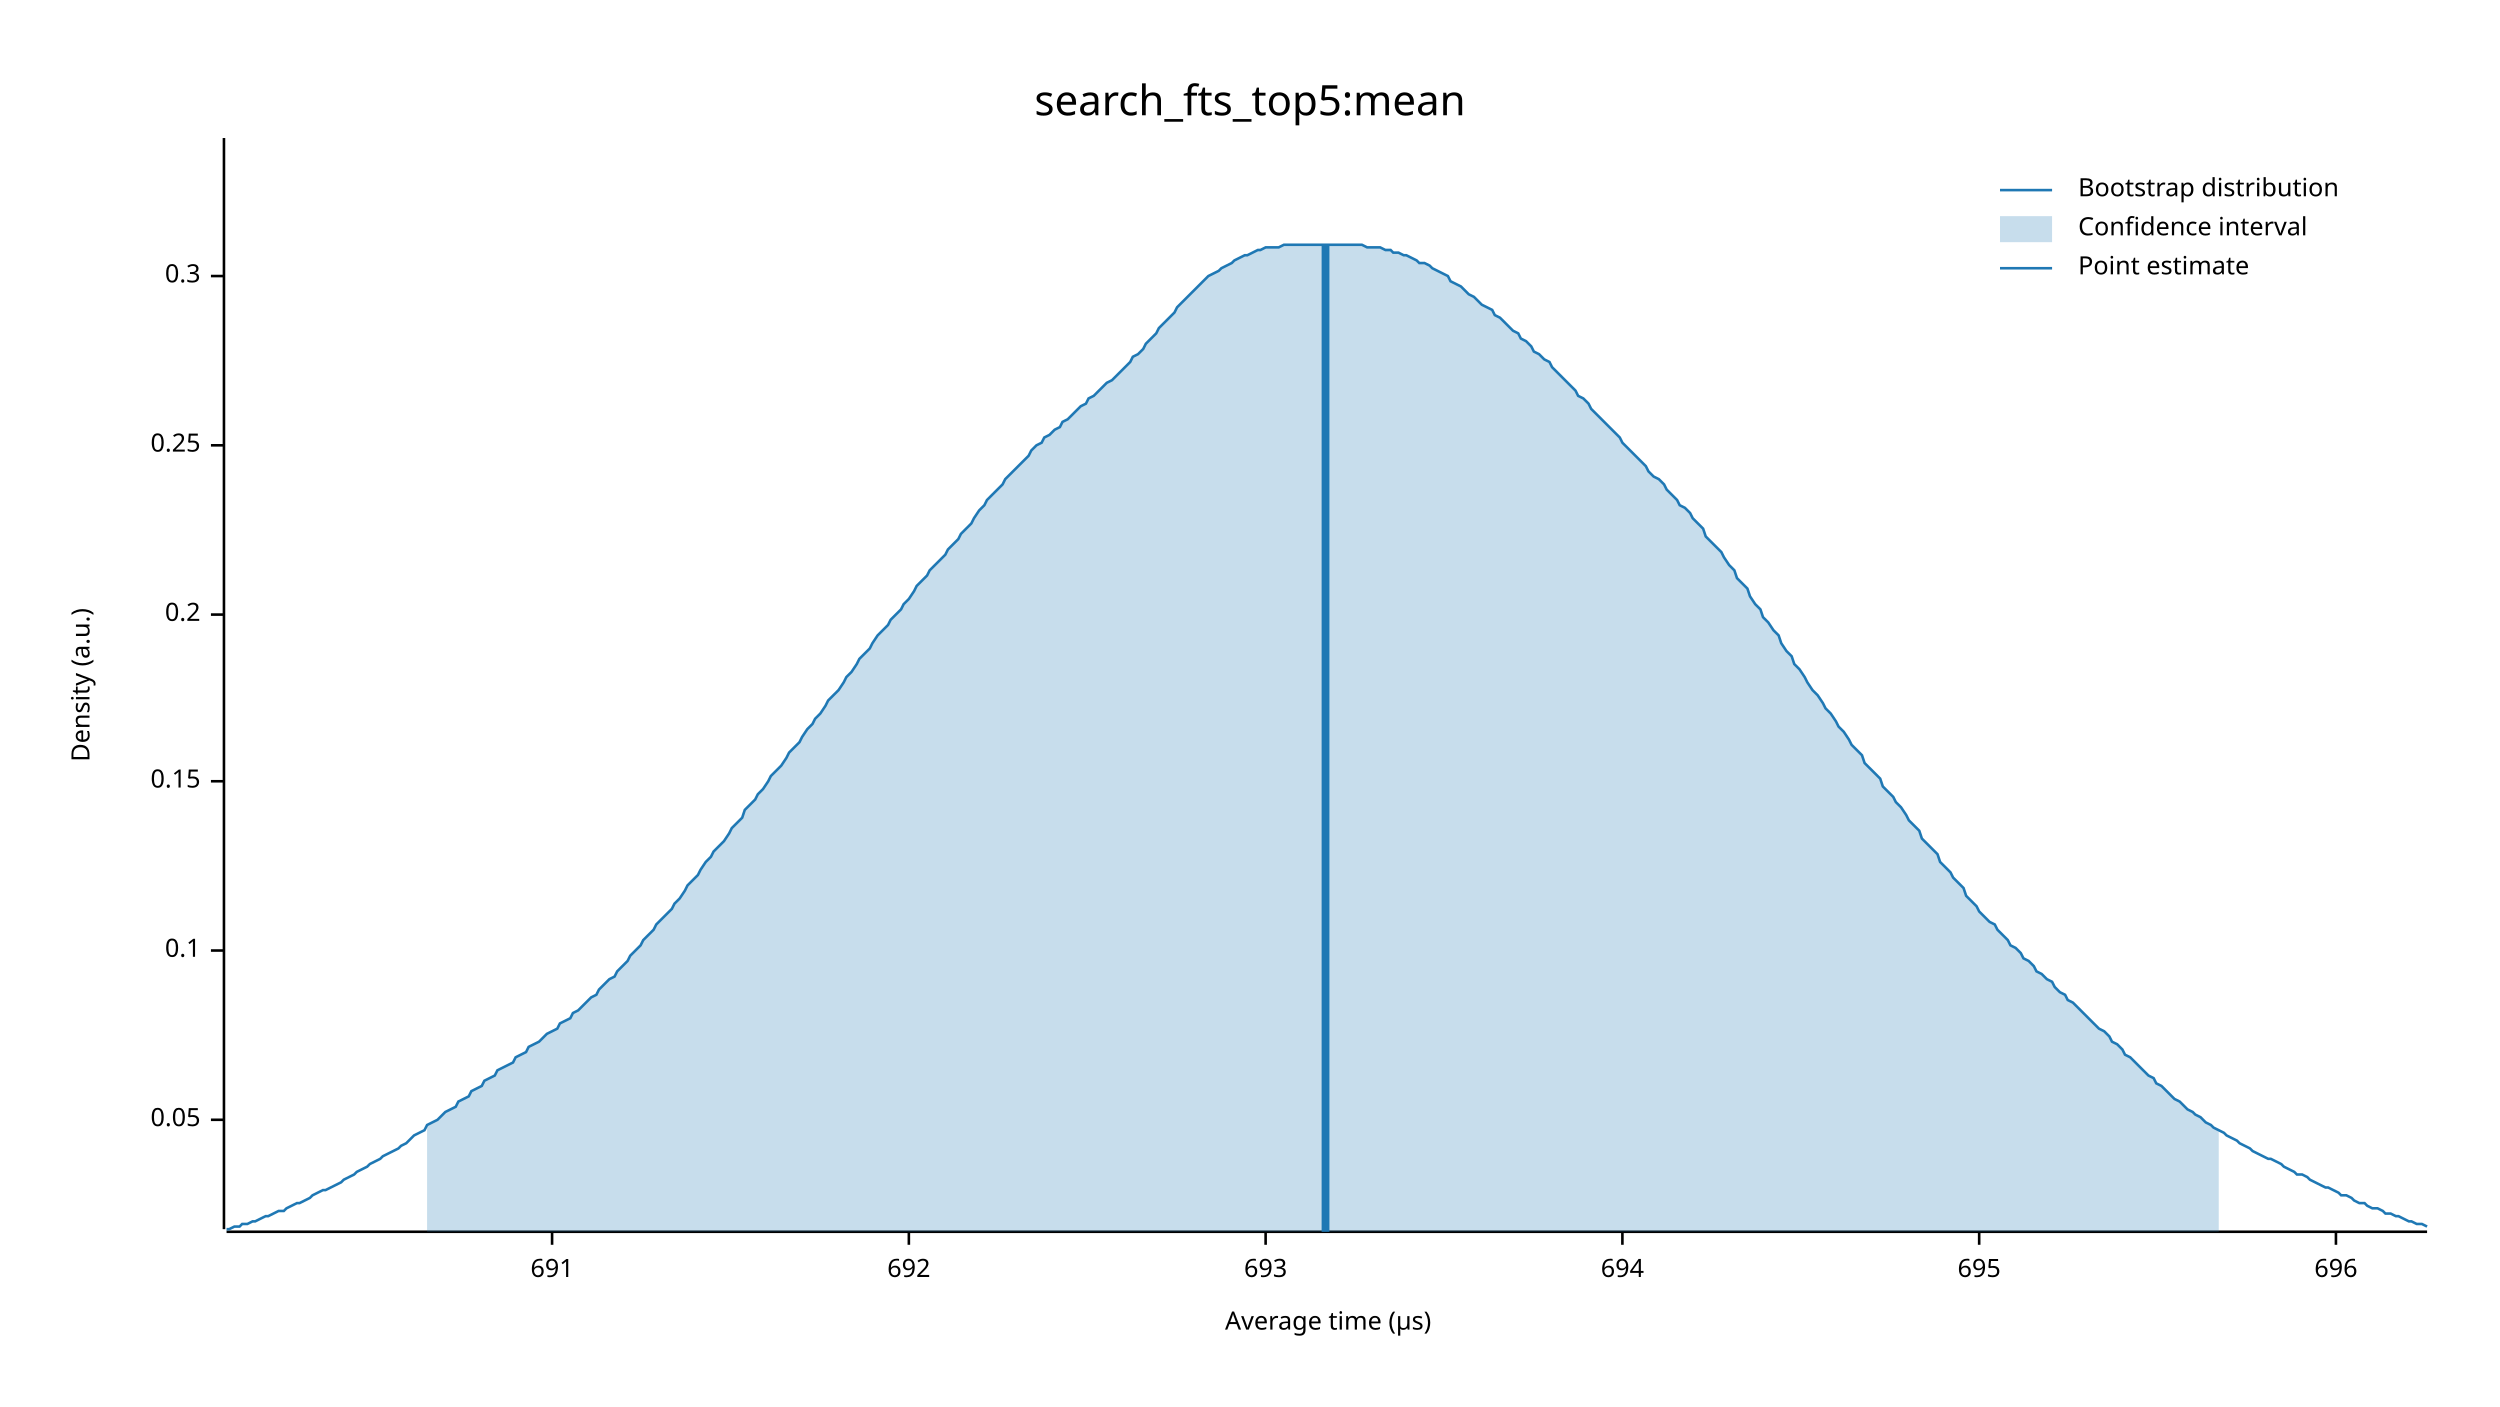
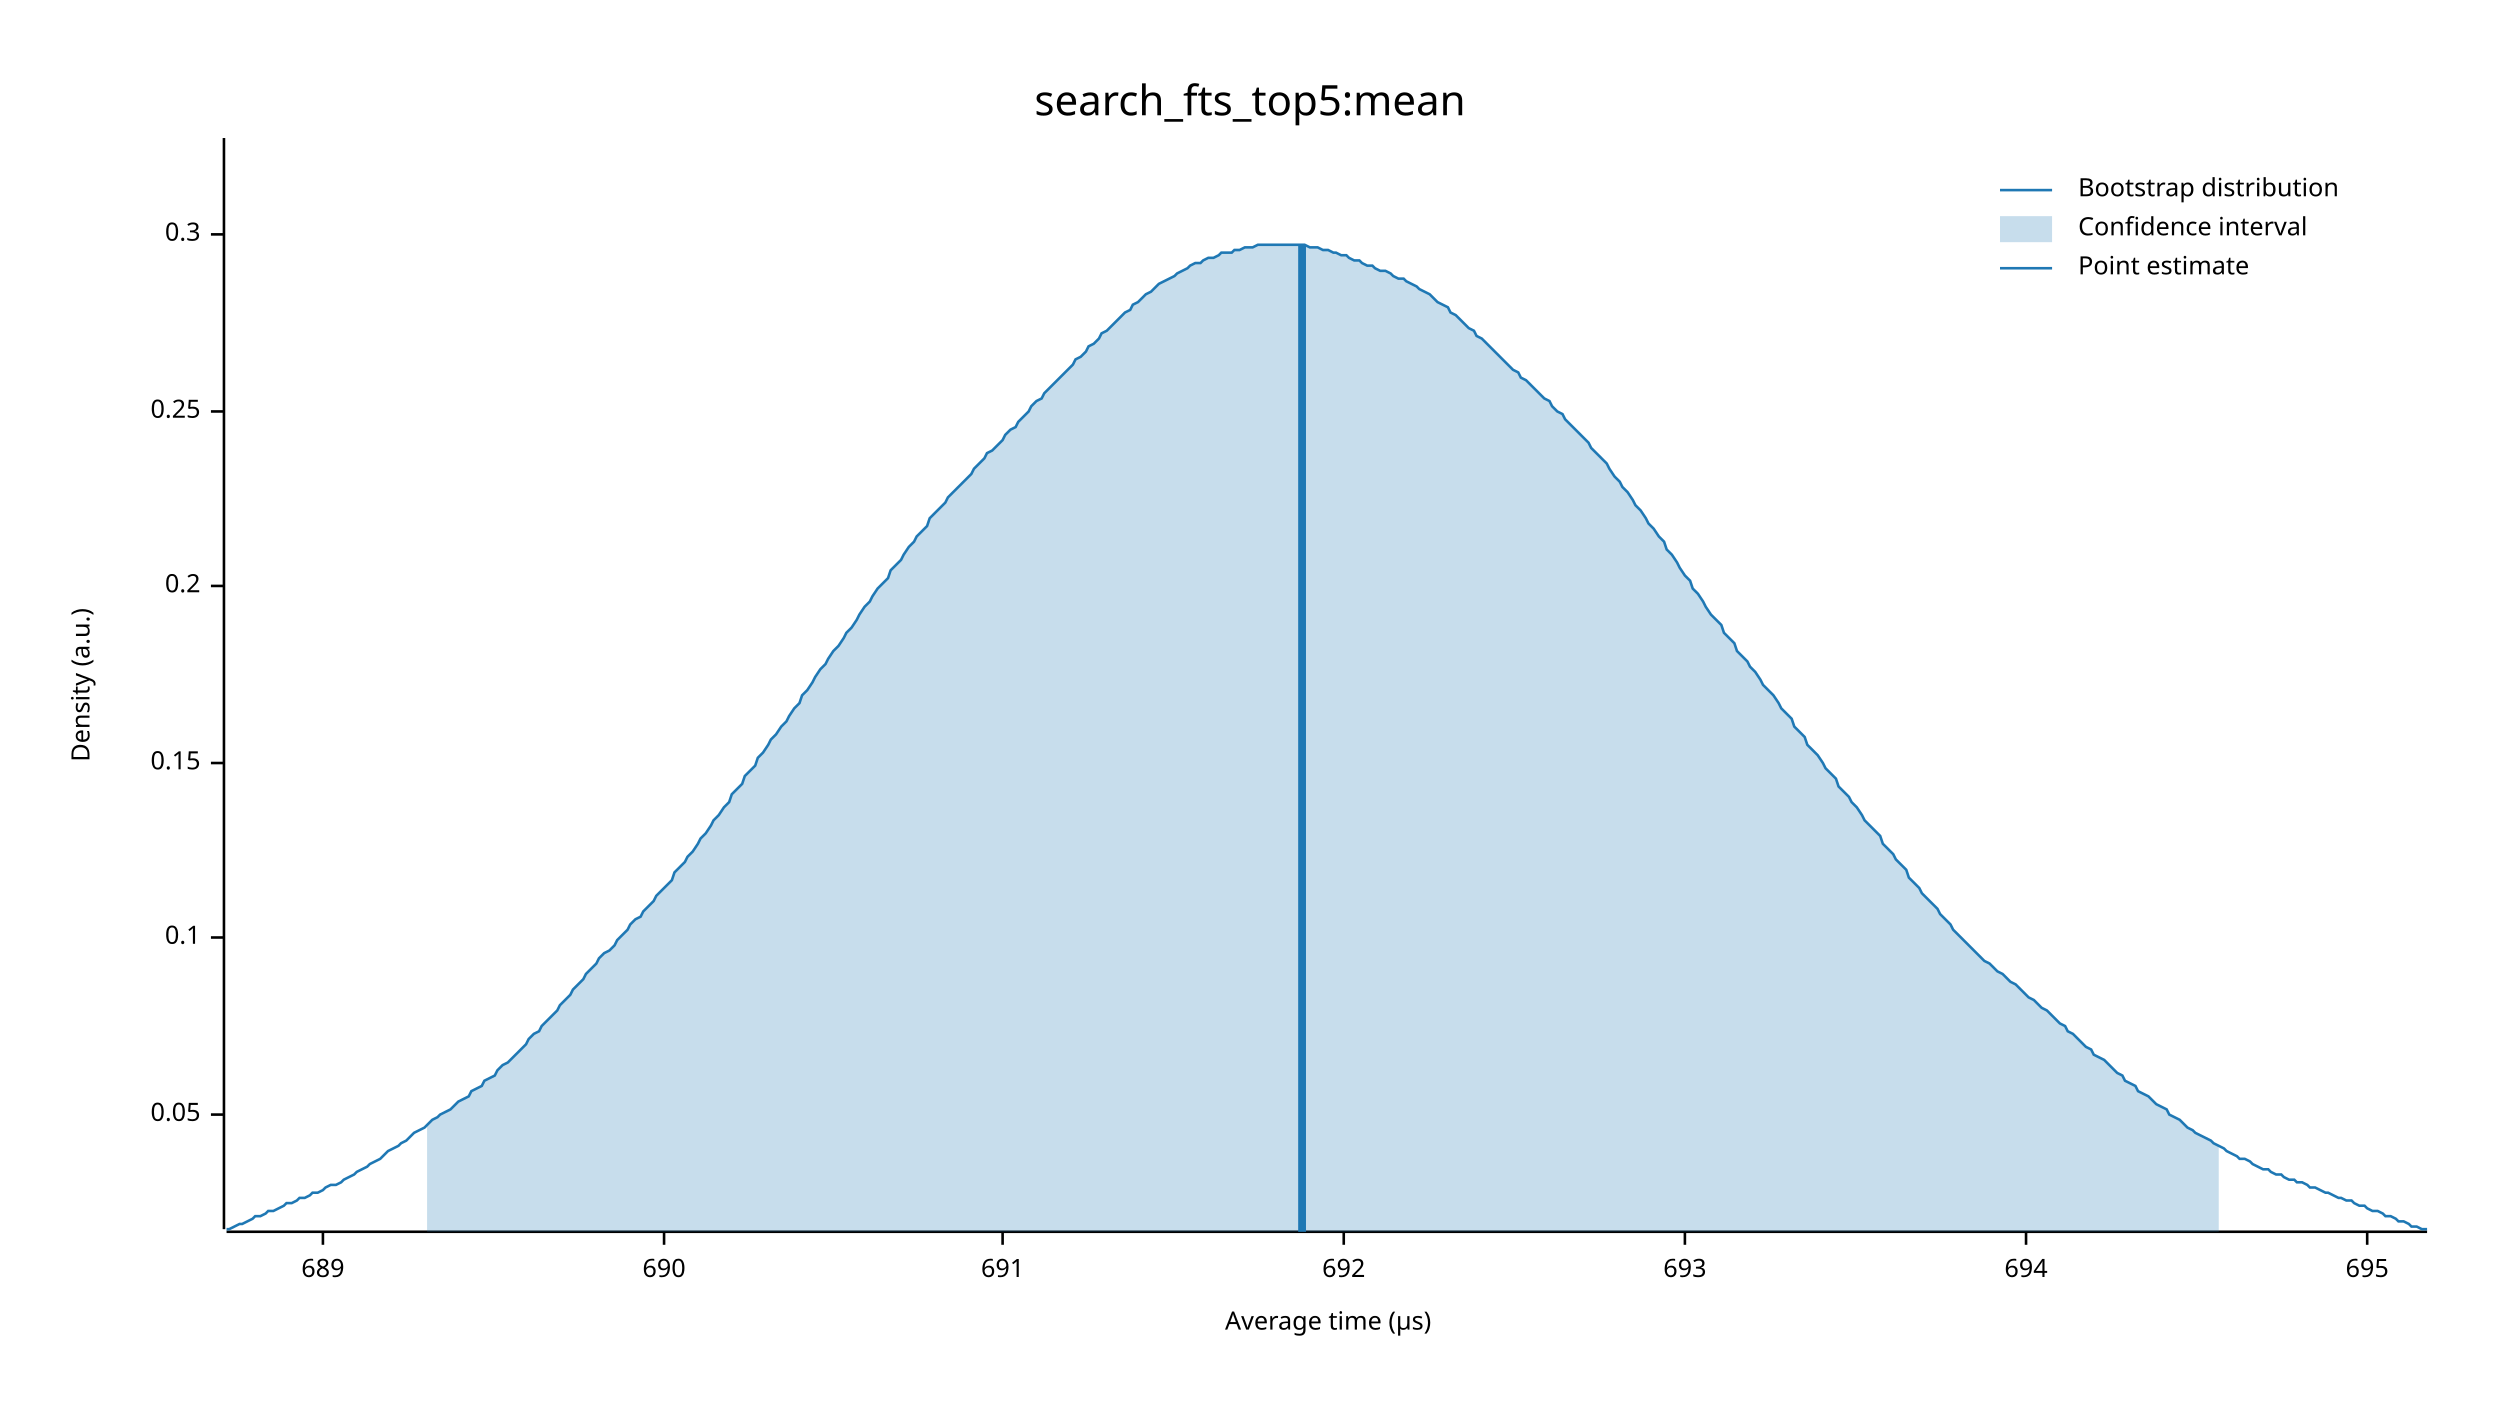
<svg xmlns="http://www.w3.org/2000/svg" width="960" height="540" viewBox="0 0 960 540">
  <text x="480" y="32" dy="0.76em" text-anchor="middle" font-family="sans-serif" font-size="16.129" opacity="1" fill="#000000">
search_fts_top5:mean
</text>
  <text x="27" y="263" dy="0.76em" text-anchor="middle" font-family="sans-serif" font-size="9.677" opacity="1" fill="#000000" transform="rotate(270, 27, 263)">
Density (a.u.)
</text>
  <text x="510" y="513" dy="-0.5ex" text-anchor="middle" font-family="sans-serif" font-size="9.677" opacity="1" fill="#000000">
Average time (µs)
</text>
  <polyline fill="none" opacity="1" stroke="#000000" stroke-width="1" points="86,53 86,472 " />
-   <text x="77" y="430" dy="0.5ex" text-anchor="end" font-family="sans-serif" font-size="9.677" opacity="1" fill="#000000">
+   <text x="77" y="428" dy="0.5ex" text-anchor="end" font-family="sans-serif" font-size="9.677" opacity="1" fill="#000000">
0.05
</text>
-   <polyline fill="none" opacity="1" stroke="#000000" stroke-width="1" points="81,430 86,430 " />
-   <text x="77" y="365" dy="0.5ex" text-anchor="end" font-family="sans-serif" font-size="9.677" opacity="1" fill="#000000">
+   <polyline fill="none" opacity="1" stroke="#000000" stroke-width="1" points="81,428 86,428 " />
+   <text x="77" y="360" dy="0.5ex" text-anchor="end" font-family="sans-serif" font-size="9.677" opacity="1" fill="#000000">
0.1
</text>
-   <polyline fill="none" opacity="1" stroke="#000000" stroke-width="1" points="81,365 86,365 " />
-   <text x="77" y="300" dy="0.5ex" text-anchor="end" font-family="sans-serif" font-size="9.677" opacity="1" fill="#000000">
+   <polyline fill="none" opacity="1" stroke="#000000" stroke-width="1" points="81,360 86,360 " />
+   <text x="77" y="293" dy="0.5ex" text-anchor="end" font-family="sans-serif" font-size="9.677" opacity="1" fill="#000000">
0.15
</text>
-   <polyline fill="none" opacity="1" stroke="#000000" stroke-width="1" points="81,300 86,300 " />
-   <text x="77" y="236" dy="0.5ex" text-anchor="end" font-family="sans-serif" font-size="9.677" opacity="1" fill="#000000">
+   <polyline fill="none" opacity="1" stroke="#000000" stroke-width="1" points="81,293 86,293 " />
+   <text x="77" y="225" dy="0.5ex" text-anchor="end" font-family="sans-serif" font-size="9.677" opacity="1" fill="#000000">
0.2
</text>
-   <polyline fill="none" opacity="1" stroke="#000000" stroke-width="1" points="81,236 86,236 " />
-   <text x="77" y="171" dy="0.5ex" text-anchor="end" font-family="sans-serif" font-size="9.677" opacity="1" fill="#000000">
+   <polyline fill="none" opacity="1" stroke="#000000" stroke-width="1" points="81,225 86,225 " />
+   <text x="77" y="158" dy="0.5ex" text-anchor="end" font-family="sans-serif" font-size="9.677" opacity="1" fill="#000000">
0.25
</text>
-   <polyline fill="none" opacity="1" stroke="#000000" stroke-width="1" points="81,171 86,171 " />
-   <text x="77" y="106" dy="0.5ex" text-anchor="end" font-family="sans-serif" font-size="9.677" opacity="1" fill="#000000">
+   <polyline fill="none" opacity="1" stroke="#000000" stroke-width="1" points="81,158 86,158 " />
+   <text x="77" y="90" dy="0.5ex" text-anchor="end" font-family="sans-serif" font-size="9.677" opacity="1" fill="#000000">
0.3
</text>
-   <polyline fill="none" opacity="1" stroke="#000000" stroke-width="1" points="81,106 86,106 " />
+   <polyline fill="none" opacity="1" stroke="#000000" stroke-width="1" points="81,90 86,90 " />
  <polyline fill="none" opacity="1" stroke="#000000" stroke-width="1" points="87,473 932,473 " />
-   <text x="212" y="483" dy="0.76em" text-anchor="middle" font-family="sans-serif" font-size="9.677" opacity="1" fill="#000000">
+   <text x="124" y="483" dy="0.76em" text-anchor="middle" font-family="sans-serif" font-size="9.677" opacity="1" fill="#000000">
+ 689
+ </text>
+   <polyline fill="none" opacity="1" stroke="#000000" stroke-width="1" points="124,473 124,478 " />
+   <text x="255" y="483" dy="0.76em" text-anchor="middle" font-family="sans-serif" font-size="9.677" opacity="1" fill="#000000">
+ 690
+ </text>
+   <polyline fill="none" opacity="1" stroke="#000000" stroke-width="1" points="255,473 255,478 " />
+   <text x="385" y="483" dy="0.76em" text-anchor="middle" font-family="sans-serif" font-size="9.677" opacity="1" fill="#000000">
691
</text>
-   <polyline fill="none" opacity="1" stroke="#000000" stroke-width="1" points="212,473 212,478 " />
-   <text x="349" y="483" dy="0.76em" text-anchor="middle" font-family="sans-serif" font-size="9.677" opacity="1" fill="#000000">
+   <polyline fill="none" opacity="1" stroke="#000000" stroke-width="1" points="385,473 385,478 " />
+   <text x="516" y="483" dy="0.76em" text-anchor="middle" font-family="sans-serif" font-size="9.677" opacity="1" fill="#000000">
692
</text>
-   <polyline fill="none" opacity="1" stroke="#000000" stroke-width="1" points="349,473 349,478 " />
-   <text x="486" y="483" dy="0.76em" text-anchor="middle" font-family="sans-serif" font-size="9.677" opacity="1" fill="#000000">
+   <polyline fill="none" opacity="1" stroke="#000000" stroke-width="1" points="516,473 516,478 " />
+   <text x="647" y="483" dy="0.76em" text-anchor="middle" font-family="sans-serif" font-size="9.677" opacity="1" fill="#000000">
693
</text>
-   <polyline fill="none" opacity="1" stroke="#000000" stroke-width="1" points="486,473 486,478 " />
-   <text x="623" y="483" dy="0.76em" text-anchor="middle" font-family="sans-serif" font-size="9.677" opacity="1" fill="#000000">
+   <polyline fill="none" opacity="1" stroke="#000000" stroke-width="1" points="647,473 647,478 " />
+   <text x="778" y="483" dy="0.76em" text-anchor="middle" font-family="sans-serif" font-size="9.677" opacity="1" fill="#000000">
694
</text>
-   <polyline fill="none" opacity="1" stroke="#000000" stroke-width="1" points="623,473 623,478 " />
-   <text x="760" y="483" dy="0.76em" text-anchor="middle" font-family="sans-serif" font-size="9.677" opacity="1" fill="#000000">
+   <polyline fill="none" opacity="1" stroke="#000000" stroke-width="1" points="778,473 778,478 " />
+   <text x="909" y="483" dy="0.76em" text-anchor="middle" font-family="sans-serif" font-size="9.677" opacity="1" fill="#000000">
695
</text>
-   <polyline fill="none" opacity="1" stroke="#000000" stroke-width="1" points="760,473 760,478 " />
-   <text x="897" y="483" dy="0.76em" text-anchor="middle" font-family="sans-serif" font-size="9.677" opacity="1" fill="#000000">
- 696
- </text>
-   <polyline fill="none" opacity="1" stroke="#000000" stroke-width="1" points="897,473 897,478 " />
-   <polyline fill="none" opacity="1" stroke="#1F78B4" stroke-width="1" points="87,472 88,472 90,471 92,471 93,470 95,470 97,469 98,469 100,468 102,467 103,467 105,466 107,465 109,465 110,464 112,463 114,462 115,462 117,461 119,460 120,459 122,458 124,457 125,457 127,456 129,455 131,454 132,453 134,452 136,451 137,450 139,449 141,448 142,447 144,446 146,445 147,444 149,443 151,442 153,441 154,440 156,439 158,437 159,436 161,435 163,434 164,432 166,431 168,430 169,429 171,427 173,426 175,425 176,423 178,422 180,421 181,419 183,418 185,417 186,415 188,414 190,413 191,411 193,410 195,409 197,408 198,406 200,405 202,404 203,402 205,401 207,400 208,399 210,397 212,396 214,395 215,393 217,392 219,391 220,389 222,388 224,386 225,385 227,383 229,382 230,380 232,378 234,376 236,375 237,373 239,371 241,369 242,367 244,365 246,363 247,361 249,359 251,357 252,355 254,353 256,351 258,349 259,347 261,345 263,342 264,340 266,338 268,336 269,334 271,331 273,329 274,327 276,325 278,323 280,320 281,318 283,316 285,314 286,311 288,309 290,307 291,305 293,303 295,300 296,298 298,296 300,294 302,291 303,289 305,287 307,285 308,283 310,280 312,278 313,276 315,274 317,271 318,269 320,267 322,265 324,262 325,260 327,258 329,255 330,253 332,251 334,249 335,247 337,244 339,242 341,240 342,238 344,236 346,234 347,232 349,230 351,227 352,225 354,223 356,221 357,219 359,217 361,215 363,213 364,211 366,209 368,207 369,205 371,203 373,201 374,199 376,196 378,194 379,192 381,190 383,188 385,186 386,184 388,182 390,180 391,179 393,177 395,175 396,173 398,171 400,170 401,168 403,167 405,165 407,164 408,162 410,161 412,159 413,158 415,156 417,155 418,153 420,152 422,150 423,149 425,147 427,146 429,144 430,143 432,141 434,139 435,137 437,136 439,134 440,132 442,130 444,128 445,126 447,124 449,122 451,120 452,118 454,116 456,114 457,113 459,111 461,109 462,108 464,106 466,105 468,104 469,103 471,102 473,101 474,100 476,99 478,98 479,98 481,97 483,96 484,96 486,95 488,95 490,95 491,95 493,94 495,94 496,94 498,94 500,94 501,94 503,94 505,94 506,94 508,94 510,94 512,94 513,94 515,94 517,94 518,94 520,94 522,94 523,94 525,95 527,95 528,95 530,95 532,96 534,96 535,97 537,97 539,98 540,98 542,99 544,100 545,101 547,101 549,102 550,103 552,104 554,105 556,106 557,108 559,109 561,110 562,111 564,113 566,114 567,115 569,117 571,118 573,119 574,121 576,122 578,124 579,125 581,127 583,128 584,130 586,131 588,133 589,135 591,136 593,138 595,139 596,141 598,143 600,145 601,146 603,148 605,150 606,152 608,153 610,155 611,157 613,159 615,161 617,163 618,164 620,166 622,168 623,170 625,172 627,174 628,175 630,177 632,179 633,181 635,183 637,184 639,186 640,188 642,190 644,192 645,194 647,195 649,197 650,199 652,201 654,203 655,206 657,208 659,210 661,212 662,214 664,217 666,219 667,222 669,224 671,226 672,229 674,232 676,234 677,237 679,239 681,242 683,244 684,247 686,250 688,252 689,255 691,257 693,260 694,262 696,265 698,267 700,270 701,272 703,274 705,277 706,279 708,281 710,284 711,286 713,288 715,290 716,293 718,295 720,297 722,299 723,302 725,304 727,306 728,308 730,310 732,313 733,315 735,317 737,319 738,322 740,324 742,326 744,328 745,331 747,333 749,335 750,337 752,339 754,341 755,344 757,346 759,348 760,350 762,352 764,354 766,355 767,357 769,359 771,361 772,363 774,364 776,366 777,368 779,369 781,371 782,373 784,374 786,376 788,377 789,379 791,381 793,382 794,384 796,385 798,387 799,388 801,390 803,392 804,393 806,395 808,396 810,398 811,400 813,401 815,403 816,405 818,406 820,408 821,409 823,411 825,413 827,414 828,416 830,417 832,419 833,420 835,422 837,423 838,424 840,426 842,427 843,428 845,429 847,431 849,432 850,433 852,434 854,435 855,436 857,437 859,438 860,439 862,440 864,441 865,442 867,443 869,444 871,445 872,445 874,446 876,447 877,448 879,449 881,450 882,451 884,451 886,452 887,453 889,454 891,455 893,456 894,456 896,457 898,458 899,459 901,459 903,460 904,461 906,462 908,462 909,463 911,464 913,464 915,465 916,466 918,466 920,467 921,467 923,468 925,469 926,469 928,470 930,470 932,471 " />
-   <polygon opacity="0.25" fill="#1F78B4" points="164,432 166,431 168,430 169,429 171,427 173,426 175,425 176,423 178,422 180,421 181,419 183,418 185,417 186,415 188,414 190,413 191,411 193,410 195,409 197,408 198,406 200,405 202,404 203,402 205,401 207,400 208,399 210,397 212,396 214,395 215,393 217,392 219,391 220,389 222,388 224,386 225,385 227,383 229,382 230,380 232,378 234,376 236,375 237,373 239,371 241,369 242,367 244,365 246,363 247,361 249,359 251,357 252,355 254,353 256,351 258,349 259,347 261,345 263,342 264,340 266,338 268,336 269,334 271,331 273,329 274,327 276,325 278,323 280,320 281,318 283,316 285,314 286,311 288,309 290,307 291,305 293,303 295,300 296,298 298,296 300,294 302,291 303,289 305,287 307,285 308,283 310,280 312,278 313,276 315,274 317,271 318,269 320,267 322,265 324,262 325,260 327,258 329,255 330,253 332,251 334,249 335,247 337,244 339,242 341,240 342,238 344,236 346,234 347,232 349,230 351,227 352,225 354,223 356,221 357,219 359,217 361,215 363,213 364,211 366,209 368,207 369,205 371,203 373,201 374,199 376,196 378,194 379,192 381,190 383,188 385,186 386,184 388,182 390,180 391,179 393,177 395,175 396,173 398,171 400,170 401,168 403,167 405,165 407,164 408,162 410,161 412,159 413,158 415,156 417,155 418,153 420,152 422,150 423,149 425,147 427,146 429,144 430,143 432,141 434,139 435,137 437,136 439,134 440,132 442,130 444,128 445,126 447,124 449,122 451,120 452,118 454,116 456,114 457,113 459,111 461,109 462,108 464,106 466,105 468,104 469,103 471,102 473,101 474,100 476,99 478,98 479,98 481,97 483,96 484,96 486,95 488,95 490,95 491,95 493,94 495,94 496,94 498,94 500,94 501,94 503,94 505,94 506,94 508,94 510,94 512,94 513,94 515,94 517,94 518,94 520,94 522,94 523,94 525,95 527,95 528,95 530,95 532,96 534,96 535,97 537,97 539,98 540,98 542,99 544,100 545,101 547,101 549,102 550,103 552,104 554,105 556,106 557,108 559,109 561,110 562,111 564,113 566,114 567,115 569,117 571,118 573,119 574,121 576,122 578,124 579,125 581,127 583,128 584,130 586,131 588,133 589,135 591,136 593,138 595,139 596,141 598,143 600,145 601,146 603,148 605,150 606,152 608,153 610,155 611,157 613,159 615,161 617,163 618,164 620,166 622,168 623,170 625,172 627,174 628,175 630,177 632,179 633,181 635,183 637,184 639,186 640,188 642,190 644,192 645,194 647,195 649,197 650,199 652,201 654,203 655,206 657,208 659,210 661,212 662,214 664,217 666,219 667,222 669,224 671,226 672,229 674,232 676,234 677,237 679,239 681,242 683,244 684,247 686,250 688,252 689,255 691,257 693,260 694,262 696,265 698,267 700,270 701,272 703,274 705,277 706,279 708,281 710,284 711,286 713,288 715,290 716,293 718,295 720,297 722,299 723,302 725,304 727,306 728,308 730,310 732,313 733,315 735,317 737,319 738,322 740,324 742,326 744,328 745,331 747,333 749,335 750,337 752,339 754,341 755,344 757,346 759,348 760,350 762,352 764,354 766,355 767,357 769,359 771,361 772,363 774,364 776,366 777,368 779,369 781,371 782,373 784,374 786,376 788,377 789,379 791,381 793,382 794,384 796,385 798,387 799,388 801,390 803,392 804,393 806,395 808,396 810,398 811,400 813,401 815,403 816,405 818,406 820,408 821,409 823,411 825,413 827,414 828,416 830,417 832,419 833,420 835,422 837,423 838,424 840,426 842,427 843,428 845,429 847,431 849,432 850,433 852,434 852,473 164,473 " />
-   <polyline fill="none" opacity="1" stroke="#1F78B4" stroke-width="3" points="509,473 509,94 " />
+   <polyline fill="none" opacity="1" stroke="#000000" stroke-width="1" points="909,473 909,478 " />
+   <polyline fill="none" opacity="1" stroke="#1F78B4" stroke-width="1" points="87,472 88,472 90,471 92,470 93,470 95,469 97,468 98,467 100,467 102,466 103,465 105,465 107,464 109,463 110,462 112,462 114,461 115,460 117,460 119,459 120,458 122,458 124,457 125,456 127,455 129,455 131,454 132,453 134,452 136,451 137,450 139,449 141,448 142,447 144,446 146,445 147,444 149,442 151,441 153,440 154,439 156,438 158,436 159,435 161,434 163,433 164,432 166,430 168,429 169,428 171,427 173,426 175,424 176,423 178,422 180,421 181,419 183,418 185,417 186,415 188,414 190,413 191,411 193,409 195,408 197,406 198,405 200,403 202,401 203,399 205,397 207,396 208,394 210,392 212,390 214,388 215,386 217,384 219,382 220,380 222,378 224,376 225,374 227,372 229,370 230,368 232,366 234,365 236,363 237,361 239,359 241,357 242,355 244,353 246,352 247,350 249,348 251,346 252,344 254,342 256,340 258,338 259,335 261,333 263,331 264,329 266,327 268,324 269,322 271,320 273,317 274,315 276,313 278,310 280,308 281,305 283,303 285,301 286,298 288,296 290,294 291,291 293,289 295,286 296,284 298,282 300,279 302,277 303,275 305,272 307,270 308,267 310,265 312,262 313,260 315,257 317,255 318,253 320,250 322,248 324,245 325,243 327,241 329,238 330,236 332,233 334,231 335,229 337,226 339,224 341,222 342,219 344,217 346,215 347,213 349,210 351,208 352,206 354,204 356,202 357,199 359,197 361,195 363,193 364,191 366,189 368,187 369,186 371,184 373,182 374,180 376,178 378,176 379,174 381,173 383,171 385,169 386,167 388,165 390,164 391,162 393,160 395,158 396,156 398,154 400,153 401,151 403,149 405,147 407,145 408,144 410,142 412,140 413,138 415,137 417,135 418,133 420,132 422,130 423,128 425,127 427,125 429,123 430,122 432,120 434,119 435,117 437,116 439,114 440,113 442,112 444,110 445,109 447,108 449,107 451,106 452,105 454,104 456,103 457,102 459,101 461,101 462,100 464,99 466,99 468,98 469,97 471,97 473,97 474,96 476,96 478,95 479,95 481,95 483,94 484,94 486,94 488,94 490,94 491,94 493,94 495,94 496,94 498,94 500,94 501,94 503,95 505,95 506,95 508,96 510,96 512,97 513,97 515,98 517,98 518,99 520,100 522,100 523,101 525,102 527,102 528,103 530,104 532,104 534,105 535,106 537,107 539,107 540,108 542,109 544,110 545,111 547,112 549,113 550,114 552,116 554,117 556,118 557,120 559,121 561,123 562,124 564,126 566,127 567,129 569,130 571,132 573,134 574,135 576,137 578,139 579,140 581,142 583,143 584,145 586,146 588,148 589,149 591,151 593,153 595,154 596,156 598,158 600,159 601,161 603,163 605,165 606,166 608,168 610,170 611,172 613,174 615,176 617,178 618,180 620,183 622,185 623,187 625,189 627,192 628,194 630,196 632,199 633,201 635,203 637,206 639,208 640,211 642,213 644,216 645,218 647,221 649,223 650,226 652,228 654,231 655,233 657,236 659,238 661,240 662,243 664,245 666,247 667,250 669,252 671,254 672,256 674,258 676,261 677,263 679,265 681,267 683,270 684,272 686,274 688,276 689,279 691,281 693,283 694,286 696,288 698,290 700,293 701,295 703,297 705,299 706,302 708,304 710,306 711,308 713,310 715,313 716,315 718,317 720,319 722,321 723,324 725,326 727,328 728,330 730,332 732,334 733,337 735,339 737,341 738,343 740,345 742,347 744,349 745,351 747,353 749,355 750,357 752,359 754,361 755,362 757,364 759,366 760,367 762,369 764,370 766,372 767,373 769,374 771,376 772,377 774,378 776,380 777,381 779,383 781,384 782,385 784,387 786,388 788,390 789,391 791,393 793,394 794,396 796,397 798,399 799,400 801,402 803,403 804,405 806,406 808,407 810,409 811,410 813,412 815,413 816,415 818,416 820,417 821,419 823,420 825,421 827,423 828,424 830,425 832,426 833,428 835,429 837,430 838,431 840,433 842,434 843,435 845,436 847,437 849,438 850,439 852,440 854,441 855,442 857,443 859,444 860,445 862,445 864,446 865,447 867,448 869,449 871,449 872,450 874,451 876,451 877,452 879,453 881,453 882,454 884,454 886,455 887,456 889,456 891,457 893,458 894,458 896,459 898,460 899,460 901,461 903,461 904,462 906,463 908,463 909,464 911,465 913,465 915,466 916,467 918,467 920,468 921,469 923,469 925,470 926,471 928,471 930,472 932,472 " />
+   <polygon opacity="0.25" fill="#1F78B4" points="164,432 166,430 168,429 169,428 171,427 173,426 175,424 176,423 178,422 180,421 181,419 183,418 185,417 186,415 188,414 190,413 191,411 193,409 195,408 197,406 198,405 200,403 202,401 203,399 205,397 207,396 208,394 210,392 212,390 214,388 215,386 217,384 219,382 220,380 222,378 224,376 225,374 227,372 229,370 230,368 232,366 234,365 236,363 237,361 239,359 241,357 242,355 244,353 246,352 247,350 249,348 251,346 252,344 254,342 256,340 258,338 259,335 261,333 263,331 264,329 266,327 268,324 269,322 271,320 273,317 274,315 276,313 278,310 280,308 281,305 283,303 285,301 286,298 288,296 290,294 291,291 293,289 295,286 296,284 298,282 300,279 302,277 303,275 305,272 307,270 308,267 310,265 312,262 313,260 315,257 317,255 318,253 320,250 322,248 324,245 325,243 327,241 329,238 330,236 332,233 334,231 335,229 337,226 339,224 341,222 342,219 344,217 346,215 347,213 349,210 351,208 352,206 354,204 356,202 357,199 359,197 361,195 363,193 364,191 366,189 368,187 369,186 371,184 373,182 374,180 376,178 378,176 379,174 381,173 383,171 385,169 386,167 388,165 390,164 391,162 393,160 395,158 396,156 398,154 400,153 401,151 403,149 405,147 407,145 408,144 410,142 412,140 413,138 415,137 417,135 418,133 420,132 422,130 423,128 425,127 427,125 429,123 430,122 432,120 434,119 435,117 437,116 439,114 440,113 442,112 444,110 445,109 447,108 449,107 451,106 452,105 454,104 456,103 457,102 459,101 461,101 462,100 464,99 466,99 468,98 469,97 471,97 473,97 474,96 476,96 478,95 479,95 481,95 483,94 484,94 486,94 488,94 490,94 491,94 493,94 495,94 496,94 498,94 500,94 501,94 503,95 505,95 506,95 508,96 510,96 512,97 513,97 515,98 517,98 518,99 520,100 522,100 523,101 525,102 527,102 528,103 530,104 532,104 534,105 535,106 537,107 539,107 540,108 542,109 544,110 545,111 547,112 549,113 550,114 552,116 554,117 556,118 557,120 559,121 561,123 562,124 564,126 566,127 567,129 569,130 571,132 573,134 574,135 576,137 578,139 579,140 581,142 583,143 584,145 586,146 588,148 589,149 591,151 593,153 595,154 596,156 598,158 600,159 601,161 603,163 605,165 606,166 608,168 610,170 611,172 613,174 615,176 617,178 618,180 620,183 622,185 623,187 625,189 627,192 628,194 630,196 632,199 633,201 635,203 637,206 639,208 640,211 642,213 644,216 645,218 647,221 649,223 650,226 652,228 654,231 655,233 657,236 659,238 661,240 662,243 664,245 666,247 667,250 669,252 671,254 672,256 674,258 676,261 677,263 679,265 681,267 683,270 684,272 686,274 688,276 689,279 691,281 693,283 694,286 696,288 698,290 700,293 701,295 703,297 705,299 706,302 708,304 710,306 711,308 713,310 715,313 716,315 718,317 720,319 722,321 723,324 725,326 727,328 728,330 730,332 732,334 733,337 735,339 737,341 738,343 740,345 742,347 744,349 745,351 747,353 749,355 750,357 752,359 754,361 755,362 757,364 759,366 760,367 762,369 764,370 766,372 767,373 769,374 771,376 772,377 774,378 776,380 777,381 779,383 781,384 782,385 784,387 786,388 788,390 789,391 791,393 793,394 794,396 796,397 798,399 799,400 801,402 803,403 804,405 806,406 808,407 810,409 811,410 813,412 815,413 816,415 818,416 820,417 821,419 823,420 825,421 827,423 828,424 830,425 832,426 833,428 835,429 837,430 838,431 840,433 842,434 843,435 845,436 847,437 849,438 850,439 852,440 852,473 164,473 " />
+   <polyline fill="none" opacity="1" stroke="#1F78B4" stroke-width="3" points="500,473 500,94 " />
  <text x="798" y="68" dy="0.76em" text-anchor="start" font-family="sans-serif" font-size="9.677" opacity="1" fill="#000000">
Bootstrap distribution
</text>
  <text x="798" y="83" dy="0.76em" text-anchor="start" font-family="sans-serif" font-size="9.677" opacity="1" fill="#000000">
Confidence interval
</text>
  <text x="798" y="98" dy="0.76em" text-anchor="start" font-family="sans-serif" font-size="9.677" opacity="1" fill="#000000">
Point estimate
</text>
  <polyline fill="none" opacity="1" stroke="#1F78B4" stroke-width="1" points="768,73 788,73 " />
  <rect x="768" y="83" width="20" height="10" opacity="0.25" fill="#1F78B4" stroke="none" />
  <polyline fill="none" opacity="1" stroke="#1F78B4" stroke-width="1" points="768,103 788,103 " />
</svg>
